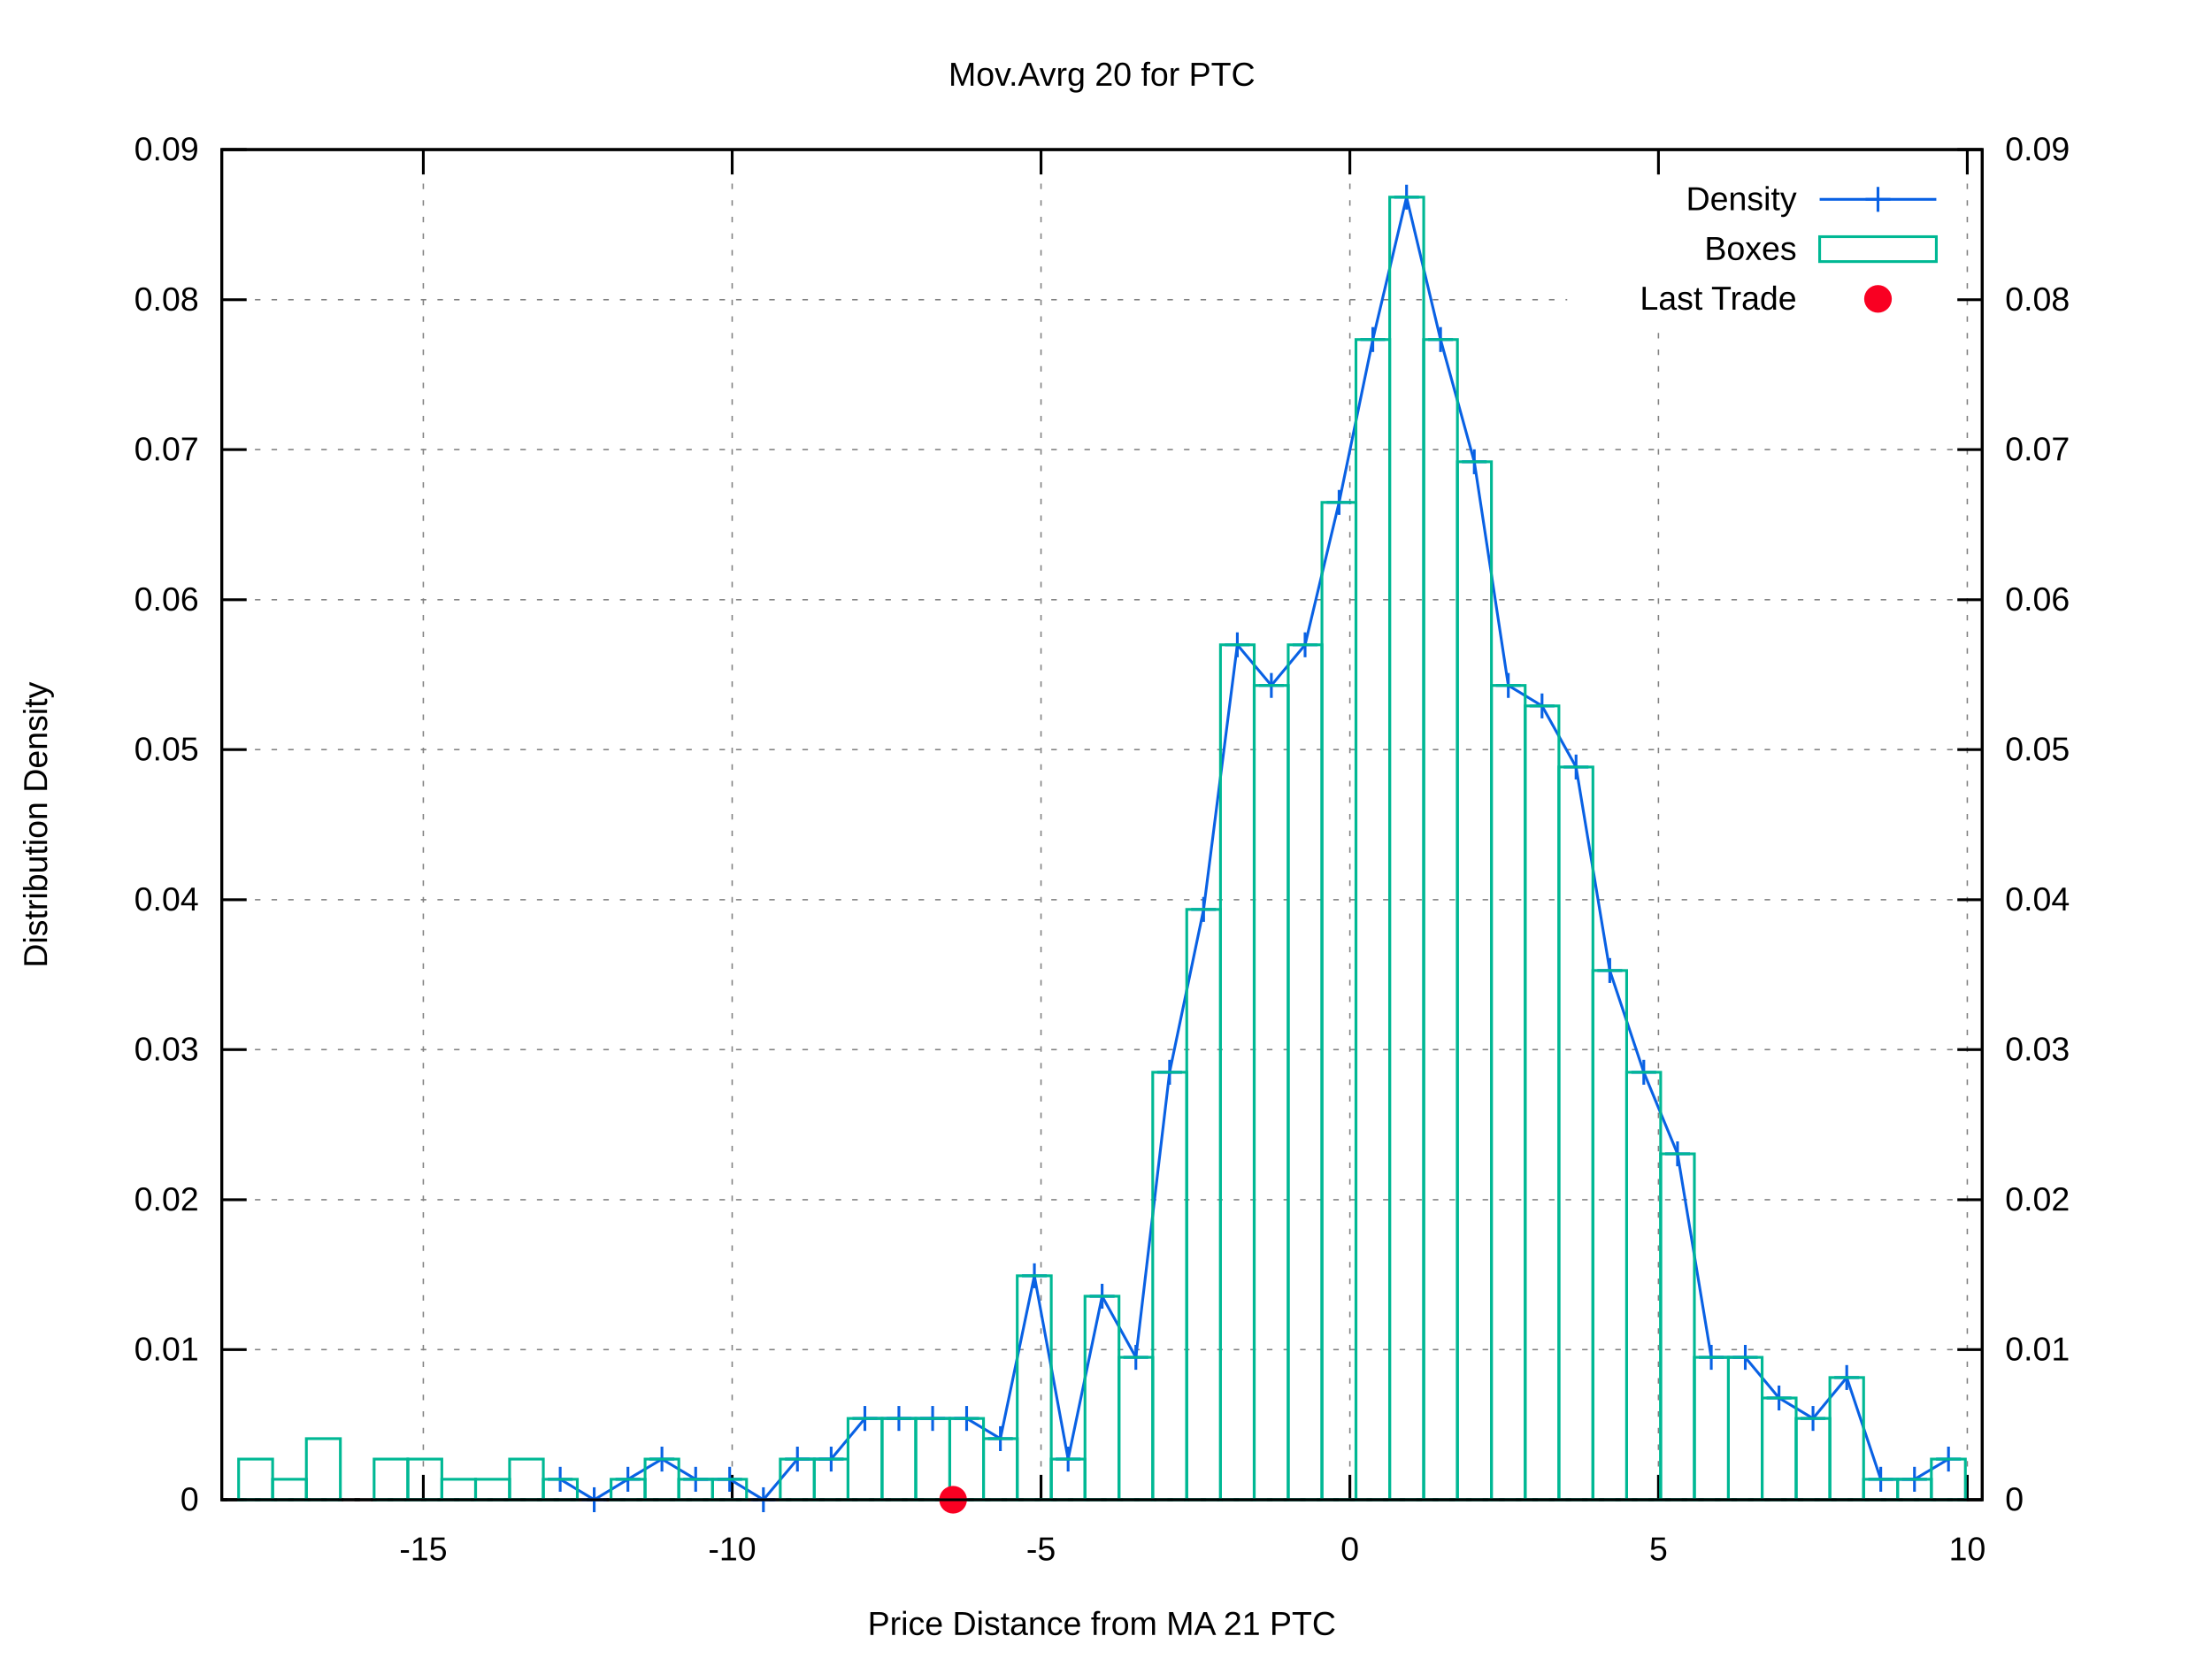
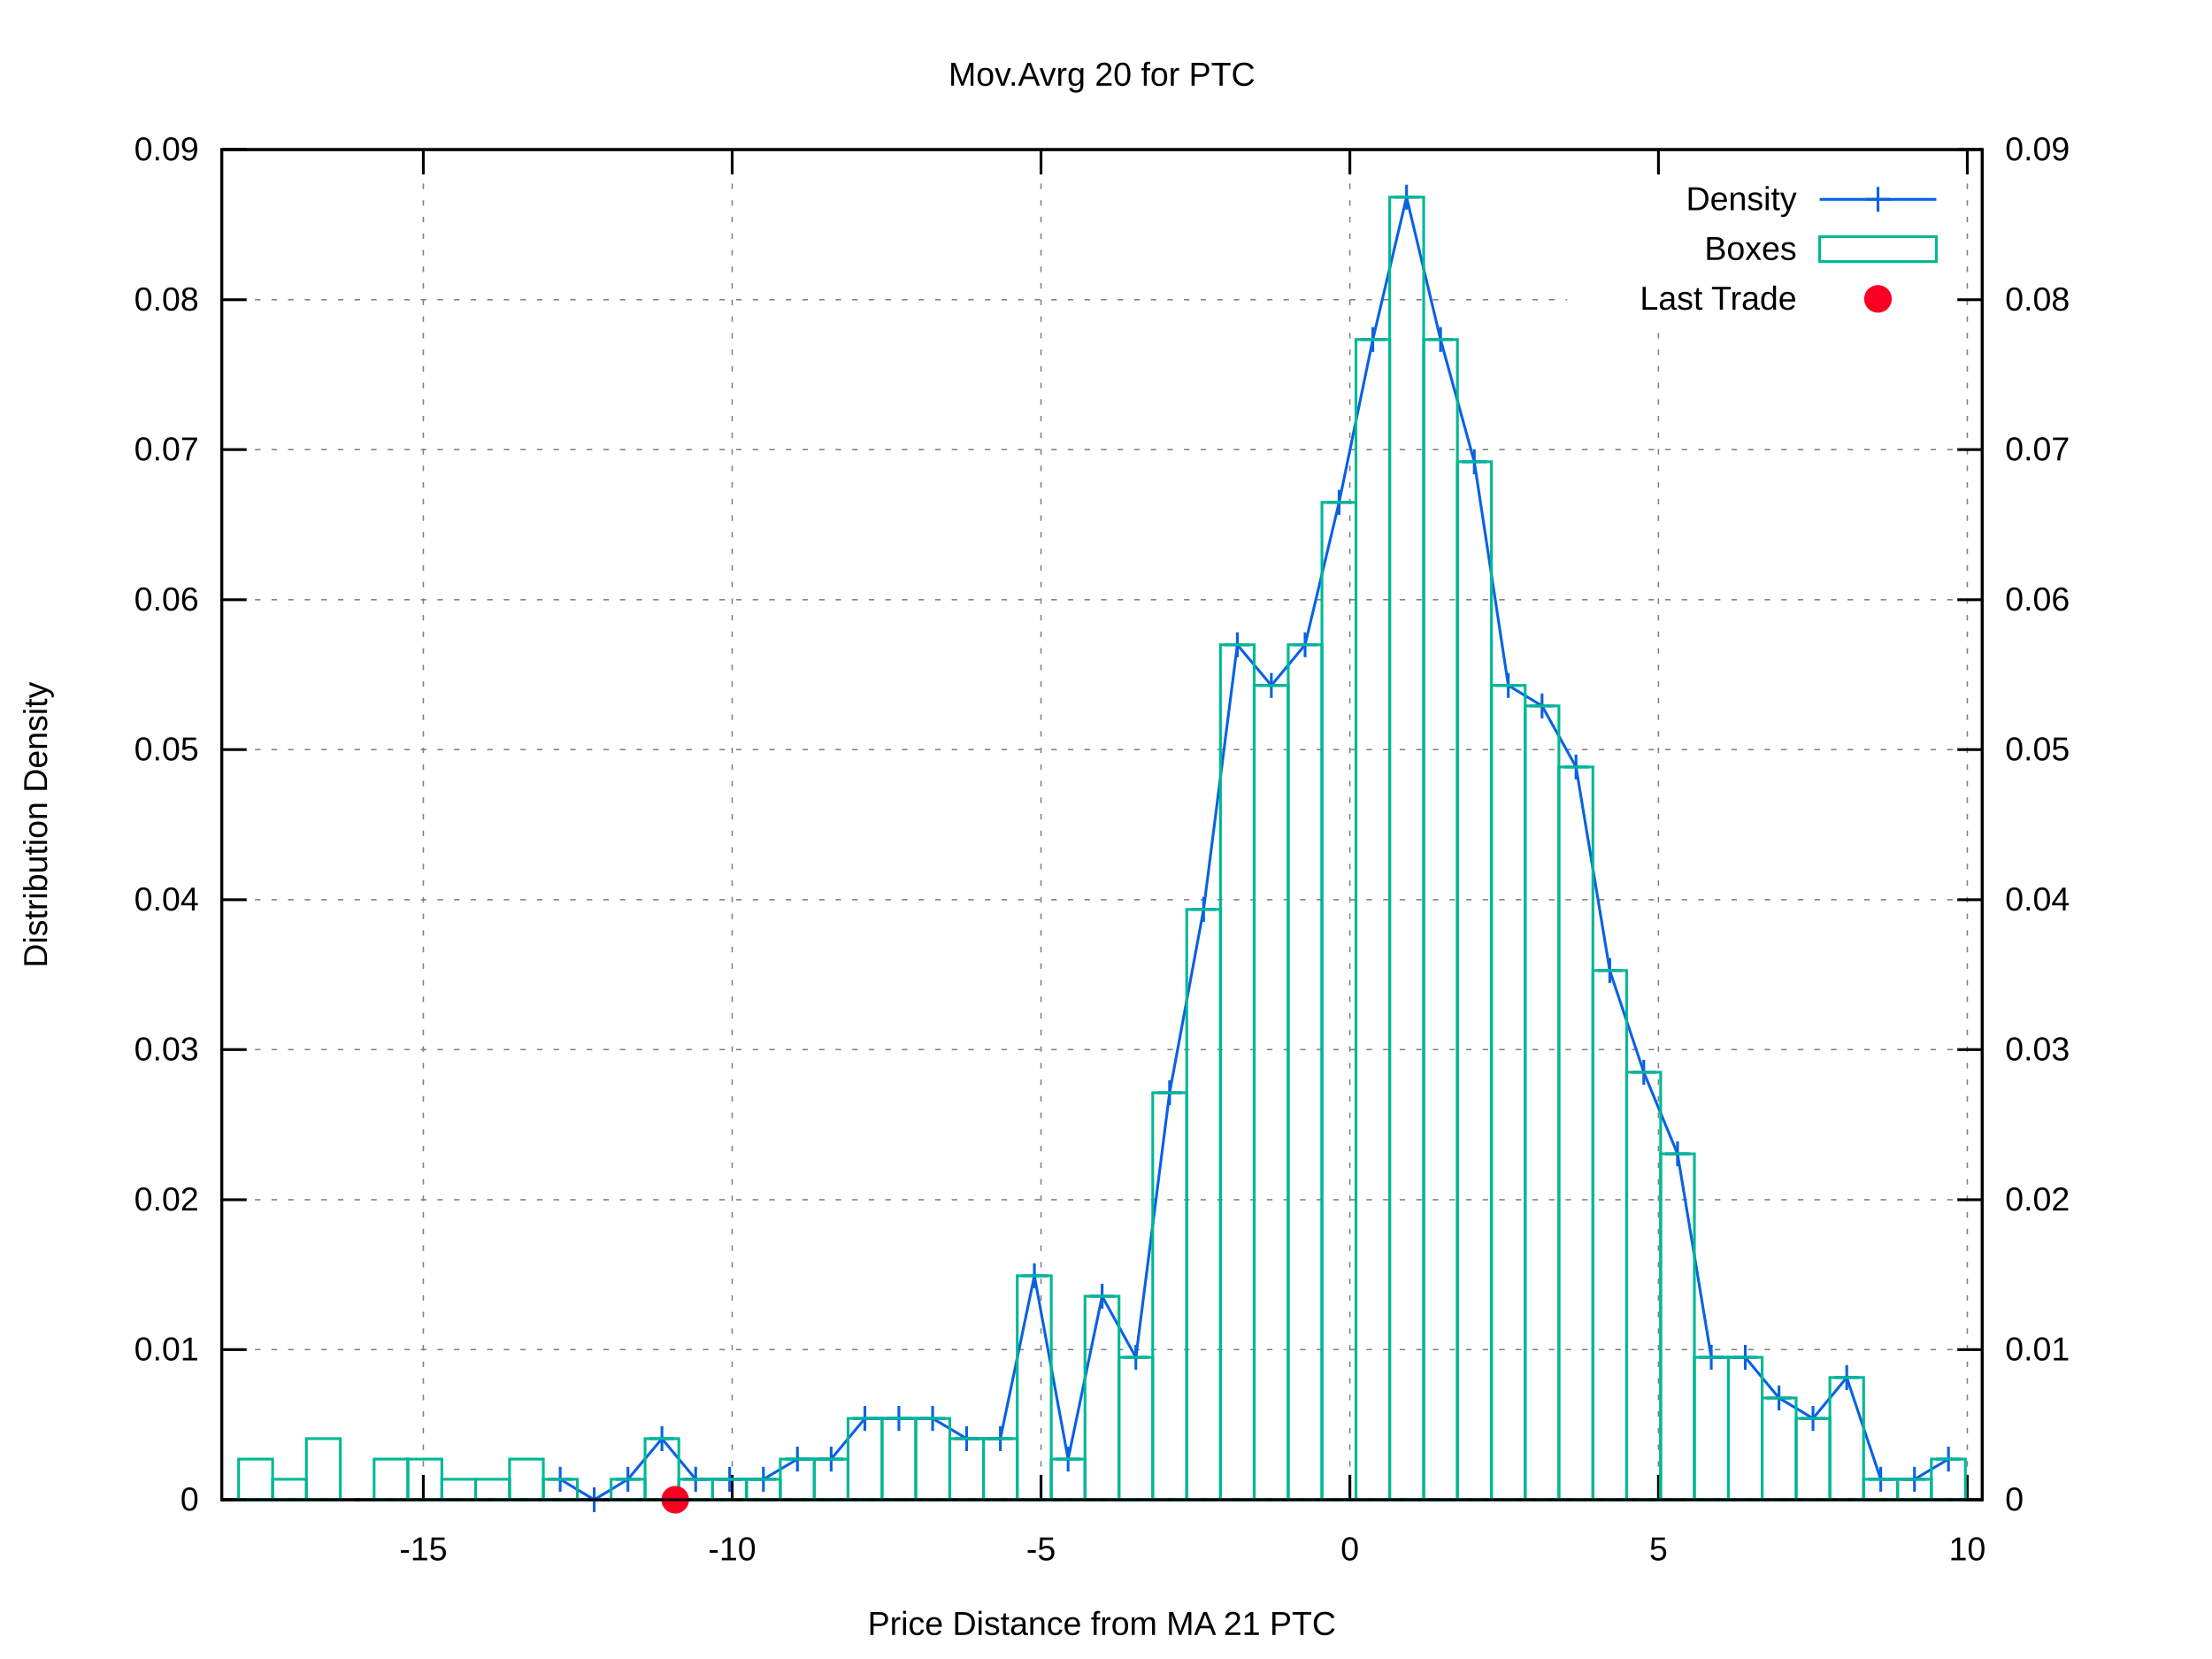
<svg xmlns="http://www.w3.org/2000/svg" xmlns:xlink="http://www.w3.org/1999/xlink" viewBox="0 0 800 600">
  <g id="gnuplot_canvas">
    <rect x="0" y="0" width="800" height="600" fill="#ffffff" />
    <defs>
      <circle id="gpDot" r="0.5" stroke-width="0.5" />
      <path id="gpPt0" stroke-width="0.222" stroke="currentColor" d="M-1,0 h2 M0,-1 v2" />
      <path id="gpPt1" stroke-width="0.222" stroke="currentColor" d="M-1,-1 L1,1 M1,-1 L-1,1" />
      <path id="gpPt2" stroke-width="0.222" stroke="currentColor" d="M-1,0 L1,0 M0,-1 L0,1 M-1,-1 L1,1 M-1,1 L1,-1" />
      <rect id="gpPt3" stroke-width="0.222" stroke="currentColor" x="-1" y="-1" width="2" height="2" />
      <rect id="gpPt4" stroke-width="0.222" stroke="currentColor" fill="currentColor" x="-1" y="-1" width="2" height="2" />
      <circle id="gpPt5" stroke-width="0.222" stroke="currentColor" cx="0" cy="0" r="1" />
      <use xlink:href="#gpPt5" id="gpPt6" fill="currentColor" stroke="none" />
      <path id="gpPt7" stroke-width="0.222" stroke="currentColor" d="M0,-1.33 L-1.33,0.67 L1.33,0.67 z" />
      <use xlink:href="#gpPt7" id="gpPt8" fill="currentColor" stroke="none" />
      <use xlink:href="#gpPt7" id="gpPt9" stroke="currentColor" transform="rotate(180)" />
      <use xlink:href="#gpPt9" id="gpPt10" fill="currentColor" stroke="none" />
      <use xlink:href="#gpPt3" id="gpPt11" stroke="currentColor" transform="rotate(45)" />
      <use xlink:href="#gpPt11" id="gpPt12" fill="currentColor" stroke="none" />
      <path id="gpPt13" stroke-width="0.222" stroke="currentColor" d="M0,1.330 L1.265,0.411 L0.782,-1.067 L-0.782,-1.076 L-1.265,0.411 z" />
      <use xlink:href="#gpPt13" id="gpPt14" fill="currentColor" stroke="none" />
      <filter id="textbox" filterUnits="objectBoundingBox" x="0" y="0" height="1" width="1">
        <feFlood flood-color="#FFFFFF" flood-opacity="1" result="bgnd" />
        <feComposite in="SourceGraphic" in2="bgnd" operator="atop" />
      </filter>
      <filter id="greybox" filterUnits="objectBoundingBox" x="0" y="0" height="1" width="1">
        <feFlood flood-color="lightgrey" flood-opacity="1" result="grey" />
        <feComposite in="SourceGraphic" in2="grey" operator="atop" />
      </filter>
    </defs>
    <g fill="none" color="#FFFFFF" stroke="black" stroke-width="1.00" stroke-linecap="butt" stroke-linejoin="miter">
</g>
    <g fill="none" color="black" stroke="currentColor" stroke-width="1.00" stroke-linecap="butt" stroke-linejoin="miter">
</g>
    <g fill="none" color="black" stroke="black" stroke-width="0.50" stroke-linecap="butt" stroke-linejoin="miter">
</g>
    <g fill="none" color="gray" stroke="currentColor" stroke-width="0.50" stroke-linecap="butt" stroke-linejoin="miter">
      <path stroke="gray" stroke-dasharray="2,4" class="gridline" d="M80.2,542.4 L716.9,542.4  " />
    </g>
    <g fill="none" color="gray" stroke="gray" stroke-width="1.00" stroke-linecap="butt" stroke-linejoin="miter">
</g>
    <g fill="none" color="black" stroke="currentColor" stroke-width="1.00" stroke-linecap="butt" stroke-linejoin="miter">
      <path stroke="black" d="M80.2,542.4 L89.2,542.4  " />
      <g transform="translate(71.9,546.3)" stroke="none" fill="black" font-family="arial" font-size="12.00" text-anchor="end">
        <text>
          <tspan font-family="arial"> 0</tspan>
        </text>
      </g>
    </g>
    <g fill="none" color="black" stroke="currentColor" stroke-width="1.00" stroke-linecap="butt" stroke-linejoin="miter">
</g>
    <g fill="none" color="black" stroke="black" stroke-width="0.50" stroke-linecap="butt" stroke-linejoin="miter">
</g>
    <g fill="none" color="gray" stroke="currentColor" stroke-width="0.50" stroke-linecap="butt" stroke-linejoin="miter">
      <path stroke="gray" stroke-dasharray="2,4" class="gridline" d="M80.2,488.1 L716.9,488.1  " />
    </g>
    <g fill="none" color="gray" stroke="gray" stroke-width="1.00" stroke-linecap="butt" stroke-linejoin="miter">
</g>
    <g fill="none" color="black" stroke="currentColor" stroke-width="1.00" stroke-linecap="butt" stroke-linejoin="miter">
      <path stroke="black" d="M80.2,488.1 L89.2,488.1  " />
      <g transform="translate(71.9,492.0)" stroke="none" fill="black" font-family="arial" font-size="12.00" text-anchor="end">
        <text>
          <tspan font-family="arial"> 0.01</tspan>
        </text>
      </g>
    </g>
    <g fill="none" color="black" stroke="currentColor" stroke-width="1.00" stroke-linecap="butt" stroke-linejoin="miter">
</g>
    <g fill="none" color="black" stroke="black" stroke-width="0.50" stroke-linecap="butt" stroke-linejoin="miter">
</g>
    <g fill="none" color="gray" stroke="currentColor" stroke-width="0.50" stroke-linecap="butt" stroke-linejoin="miter">
      <path stroke="gray" stroke-dasharray="2,4" class="gridline" d="M80.2,433.9 L716.9,433.9  " />
    </g>
    <g fill="none" color="gray" stroke="gray" stroke-width="1.00" stroke-linecap="butt" stroke-linejoin="miter">
</g>
    <g fill="none" color="black" stroke="currentColor" stroke-width="1.00" stroke-linecap="butt" stroke-linejoin="miter">
      <path stroke="black" d="M80.2,433.9 L89.2,433.9  " />
      <g transform="translate(71.9,437.8)" stroke="none" fill="black" font-family="arial" font-size="12.00" text-anchor="end">
        <text>
          <tspan font-family="arial"> 0.02</tspan>
        </text>
      </g>
    </g>
    <g fill="none" color="black" stroke="currentColor" stroke-width="1.00" stroke-linecap="butt" stroke-linejoin="miter">
</g>
    <g fill="none" color="black" stroke="black" stroke-width="0.50" stroke-linecap="butt" stroke-linejoin="miter">
</g>
    <g fill="none" color="gray" stroke="currentColor" stroke-width="0.50" stroke-linecap="butt" stroke-linejoin="miter">
      <path stroke="gray" stroke-dasharray="2,4" class="gridline" d="M80.2,379.6 L716.9,379.6  " />
    </g>
    <g fill="none" color="gray" stroke="gray" stroke-width="1.00" stroke-linecap="butt" stroke-linejoin="miter">
</g>
    <g fill="none" color="black" stroke="currentColor" stroke-width="1.00" stroke-linecap="butt" stroke-linejoin="miter">
      <path stroke="black" d="M80.2,379.6 L89.2,379.6  " />
      <g transform="translate(71.9,383.5)" stroke="none" fill="black" font-family="arial" font-size="12.00" text-anchor="end">
        <text>
          <tspan font-family="arial"> 0.03</tspan>
        </text>
      </g>
    </g>
    <g fill="none" color="black" stroke="currentColor" stroke-width="1.00" stroke-linecap="butt" stroke-linejoin="miter">
</g>
    <g fill="none" color="black" stroke="black" stroke-width="0.50" stroke-linecap="butt" stroke-linejoin="miter">
</g>
    <g fill="none" color="gray" stroke="currentColor" stroke-width="0.50" stroke-linecap="butt" stroke-linejoin="miter">
      <path stroke="gray" stroke-dasharray="2,4" class="gridline" d="M80.2,325.4 L716.9,325.4  " />
    </g>
    <g fill="none" color="gray" stroke="gray" stroke-width="1.00" stroke-linecap="butt" stroke-linejoin="miter">
</g>
    <g fill="none" color="black" stroke="currentColor" stroke-width="1.00" stroke-linecap="butt" stroke-linejoin="miter">
      <path stroke="black" d="M80.2,325.4 L89.2,325.4  " />
      <g transform="translate(71.9,329.3)" stroke="none" fill="black" font-family="arial" font-size="12.00" text-anchor="end">
        <text>
          <tspan font-family="arial"> 0.04</tspan>
        </text>
      </g>
    </g>
    <g fill="none" color="black" stroke="currentColor" stroke-width="1.00" stroke-linecap="butt" stroke-linejoin="miter">
</g>
    <g fill="none" color="black" stroke="black" stroke-width="0.50" stroke-linecap="butt" stroke-linejoin="miter">
</g>
    <g fill="none" color="gray" stroke="currentColor" stroke-width="0.50" stroke-linecap="butt" stroke-linejoin="miter">
      <path stroke="gray" stroke-dasharray="2,4" class="gridline" d="M80.2,271.1 L716.9,271.1  " />
    </g>
    <g fill="none" color="gray" stroke="gray" stroke-width="1.00" stroke-linecap="butt" stroke-linejoin="miter">
</g>
    <g fill="none" color="black" stroke="currentColor" stroke-width="1.00" stroke-linecap="butt" stroke-linejoin="miter">
      <path stroke="black" d="M80.2,271.1 L89.2,271.1  " />
      <g transform="translate(71.9,275.0)" stroke="none" fill="black" font-family="arial" font-size="12.00" text-anchor="end">
        <text>
          <tspan font-family="arial"> 0.05</tspan>
        </text>
      </g>
    </g>
    <g fill="none" color="black" stroke="currentColor" stroke-width="1.00" stroke-linecap="butt" stroke-linejoin="miter">
</g>
    <g fill="none" color="black" stroke="black" stroke-width="0.50" stroke-linecap="butt" stroke-linejoin="miter">
</g>
    <g fill="none" color="gray" stroke="currentColor" stroke-width="0.50" stroke-linecap="butt" stroke-linejoin="miter">
      <path stroke="gray" stroke-dasharray="2,4" class="gridline" d="M80.2,216.9 L716.9,216.9  " />
    </g>
    <g fill="none" color="gray" stroke="gray" stroke-width="1.00" stroke-linecap="butt" stroke-linejoin="miter">
</g>
    <g fill="none" color="black" stroke="currentColor" stroke-width="1.00" stroke-linecap="butt" stroke-linejoin="miter">
      <path stroke="black" d="M80.2,216.9 L89.2,216.9  " />
      <g transform="translate(71.9,220.8)" stroke="none" fill="black" font-family="arial" font-size="12.00" text-anchor="end">
        <text>
          <tspan font-family="arial"> 0.06</tspan>
        </text>
      </g>
    </g>
    <g fill="none" color="black" stroke="currentColor" stroke-width="1.00" stroke-linecap="butt" stroke-linejoin="miter">
</g>
    <g fill="none" color="black" stroke="black" stroke-width="0.50" stroke-linecap="butt" stroke-linejoin="miter">
</g>
    <g fill="none" color="gray" stroke="currentColor" stroke-width="0.50" stroke-linecap="butt" stroke-linejoin="miter">
      <path stroke="gray" stroke-dasharray="2,4" class="gridline" d="M80.2,162.6 L716.9,162.6  " />
    </g>
    <g fill="none" color="gray" stroke="gray" stroke-width="1.00" stroke-linecap="butt" stroke-linejoin="miter">
</g>
    <g fill="none" color="black" stroke="currentColor" stroke-width="1.00" stroke-linecap="butt" stroke-linejoin="miter">
      <path stroke="black" d="M80.2,162.6 L89.2,162.6  " />
      <g transform="translate(71.9,166.5)" stroke="none" fill="black" font-family="arial" font-size="12.00" text-anchor="end">
        <text>
          <tspan font-family="arial"> 0.07</tspan>
        </text>
      </g>
    </g>
    <g fill="none" color="black" stroke="currentColor" stroke-width="1.00" stroke-linecap="butt" stroke-linejoin="miter">
</g>
    <g fill="none" color="black" stroke="black" stroke-width="0.50" stroke-linecap="butt" stroke-linejoin="miter">
</g>
    <g fill="none" color="gray" stroke="currentColor" stroke-width="0.50" stroke-linecap="butt" stroke-linejoin="miter">
      <path stroke="gray" stroke-dasharray="2,4" class="gridline" d="M80.2,108.4 L566.8,108.4 M708.6,108.4 L716.9,108.4  " />
    </g>
    <g fill="none" color="gray" stroke="gray" stroke-width="1.00" stroke-linecap="butt" stroke-linejoin="miter">
</g>
    <g fill="none" color="black" stroke="currentColor" stroke-width="1.00" stroke-linecap="butt" stroke-linejoin="miter">
      <path stroke="black" d="M80.2,108.4 L89.2,108.4  " />
      <g transform="translate(71.9,112.3)" stroke="none" fill="black" font-family="arial" font-size="12.00" text-anchor="end">
        <text>
          <tspan font-family="arial"> 0.08</tspan>
        </text>
      </g>
    </g>
    <g fill="none" color="black" stroke="currentColor" stroke-width="1.00" stroke-linecap="butt" stroke-linejoin="miter">
</g>
    <g fill="none" color="black" stroke="black" stroke-width="0.50" stroke-linecap="butt" stroke-linejoin="miter">
</g>
    <g fill="none" color="gray" stroke="currentColor" stroke-width="0.50" stroke-linecap="butt" stroke-linejoin="miter">
      <path stroke="gray" stroke-dasharray="2,4" class="gridline" d="M80.2,54.1 L716.9,54.1  " />
    </g>
    <g fill="none" color="gray" stroke="gray" stroke-width="1.00" stroke-linecap="butt" stroke-linejoin="miter">
</g>
    <g fill="none" color="black" stroke="currentColor" stroke-width="1.00" stroke-linecap="butt" stroke-linejoin="miter">
      <path stroke="black" d="M80.2,54.1 L89.2,54.1  " />
      <g transform="translate(71.9,58.0)" stroke="none" fill="black" font-family="arial" font-size="12.00" text-anchor="end">
        <text>
          <tspan font-family="arial"> 0.09</tspan>
        </text>
      </g>
    </g>
    <g fill="none" color="black" stroke="currentColor" stroke-width="1.00" stroke-linecap="butt" stroke-linejoin="miter">
</g>
    <g fill="none" color="black" stroke="black" stroke-width="0.50" stroke-linecap="butt" stroke-linejoin="miter">
</g>
    <g fill="none" color="gray" stroke="currentColor" stroke-width="0.50" stroke-linecap="butt" stroke-linejoin="miter">
      <path stroke="gray" stroke-dasharray="2,4" class="gridline" d="M153.1,542.4 L153.1,54.1  " />
    </g>
    <g fill="none" color="gray" stroke="gray" stroke-width="1.00" stroke-linecap="butt" stroke-linejoin="miter">
</g>
    <g fill="none" color="black" stroke="currentColor" stroke-width="1.00" stroke-linecap="butt" stroke-linejoin="miter">
      <path stroke="black" d="M153.1,542.4 L153.1,533.4 M153.1,54.1 L153.1,63.1  " />
      <g transform="translate(153.1,564.3)" stroke="none" fill="black" font-family="arial" font-size="12.00" text-anchor="middle">
        <text>
          <tspan font-family="arial">-15</tspan>
        </text>
      </g>
    </g>
    <g fill="none" color="black" stroke="currentColor" stroke-width="1.00" stroke-linecap="butt" stroke-linejoin="miter">
</g>
    <g fill="none" color="black" stroke="black" stroke-width="0.50" stroke-linecap="butt" stroke-linejoin="miter">
</g>
    <g fill="none" color="gray" stroke="currentColor" stroke-width="0.50" stroke-linecap="butt" stroke-linejoin="miter">
      <path stroke="gray" stroke-dasharray="2,4" class="gridline" d="M264.8,542.4 L264.8,54.1  " />
    </g>
    <g fill="none" color="gray" stroke="gray" stroke-width="1.00" stroke-linecap="butt" stroke-linejoin="miter">
</g>
    <g fill="none" color="black" stroke="currentColor" stroke-width="1.00" stroke-linecap="butt" stroke-linejoin="miter">
      <path stroke="black" d="M264.8,542.4 L264.8,533.4 M264.8,54.1 L264.8,63.1  " />
      <g transform="translate(264.8,564.3)" stroke="none" fill="black" font-family="arial" font-size="12.00" text-anchor="middle">
        <text>
          <tspan font-family="arial">-10</tspan>
        </text>
      </g>
    </g>
    <g fill="none" color="black" stroke="currentColor" stroke-width="1.00" stroke-linecap="butt" stroke-linejoin="miter">
</g>
    <g fill="none" color="black" stroke="black" stroke-width="0.50" stroke-linecap="butt" stroke-linejoin="miter">
</g>
    <g fill="none" color="gray" stroke="currentColor" stroke-width="0.50" stroke-linecap="butt" stroke-linejoin="miter">
      <path stroke="gray" stroke-dasharray="2,4" class="gridline" d="M376.5,542.4 L376.5,54.1  " />
    </g>
    <g fill="none" color="gray" stroke="gray" stroke-width="1.00" stroke-linecap="butt" stroke-linejoin="miter">
</g>
    <g fill="none" color="black" stroke="currentColor" stroke-width="1.00" stroke-linecap="butt" stroke-linejoin="miter">
      <path stroke="black" d="M376.5,542.4 L376.5,533.4 M376.5,54.1 L376.5,63.1  " />
      <g transform="translate(376.5,564.3)" stroke="none" fill="black" font-family="arial" font-size="12.00" text-anchor="middle">
        <text>
          <tspan font-family="arial">-5</tspan>
        </text>
      </g>
    </g>
    <g fill="none" color="black" stroke="currentColor" stroke-width="1.00" stroke-linecap="butt" stroke-linejoin="miter">
</g>
    <g fill="none" color="black" stroke="black" stroke-width="0.50" stroke-linecap="butt" stroke-linejoin="miter">
</g>
    <g fill="none" color="gray" stroke="currentColor" stroke-width="0.50" stroke-linecap="butt" stroke-linejoin="miter">
      <path stroke="gray" stroke-dasharray="2,4" class="gridline" d="M488.2,542.4 L488.2,54.1  " />
    </g>
    <g fill="none" color="gray" stroke="gray" stroke-width="1.00" stroke-linecap="butt" stroke-linejoin="miter">
</g>
    <g fill="none" color="black" stroke="currentColor" stroke-width="1.00" stroke-linecap="butt" stroke-linejoin="miter">
      <path stroke="black" d="M488.2,542.4 L488.2,533.4 M488.2,54.1 L488.2,63.1  " />
      <g transform="translate(488.2,564.3)" stroke="none" fill="black" font-family="arial" font-size="12.00" text-anchor="middle">
        <text>
          <tspan font-family="arial"> 0</tspan>
        </text>
      </g>
    </g>
    <g fill="none" color="black" stroke="currentColor" stroke-width="1.00" stroke-linecap="butt" stroke-linejoin="miter">
</g>
    <g fill="none" color="black" stroke="black" stroke-width="0.50" stroke-linecap="butt" stroke-linejoin="miter">
</g>
    <g fill="none" color="gray" stroke="currentColor" stroke-width="0.50" stroke-linecap="butt" stroke-linejoin="miter">
      <path stroke="gray" stroke-dasharray="2,4" class="gridline" d="M599.8,542.4 L599.8,117.1 M599.8,63.1 L599.8,54.1  " />
    </g>
    <g fill="none" color="gray" stroke="gray" stroke-width="1.00" stroke-linecap="butt" stroke-linejoin="miter">
</g>
    <g fill="none" color="black" stroke="currentColor" stroke-width="1.00" stroke-linecap="butt" stroke-linejoin="miter">
      <path stroke="black" d="M599.8,542.4 L599.8,533.4 M599.8,54.1 L599.8,63.1  " />
      <g transform="translate(599.8,564.3)" stroke="none" fill="black" font-family="arial" font-size="12.00" text-anchor="middle">
        <text>
          <tspan font-family="arial"> 5</tspan>
        </text>
      </g>
    </g>
    <g fill="none" color="black" stroke="currentColor" stroke-width="1.00" stroke-linecap="butt" stroke-linejoin="miter">
</g>
    <g fill="none" color="black" stroke="black" stroke-width="0.50" stroke-linecap="butt" stroke-linejoin="miter">
</g>
    <g fill="none" color="gray" stroke="currentColor" stroke-width="0.50" stroke-linecap="butt" stroke-linejoin="miter">
      <path stroke="gray" stroke-dasharray="2,4" class="gridline" d="M711.5,542.4 L711.5,54.1  " />
    </g>
    <g fill="none" color="gray" stroke="gray" stroke-width="1.00" stroke-linecap="butt" stroke-linejoin="miter">
</g>
    <g fill="none" color="black" stroke="currentColor" stroke-width="1.00" stroke-linecap="butt" stroke-linejoin="miter">
      <path stroke="black" d="M711.5,542.4 L711.5,533.4 M711.5,54.1 L711.5,63.1  " />
      <g transform="translate(711.5,564.3)" stroke="none" fill="black" font-family="arial" font-size="12.00" text-anchor="middle">
        <text>
          <tspan font-family="arial"> 10</tspan>
        </text>
      </g>
    </g>
    <g fill="none" color="black" stroke="currentColor" stroke-width="1.00" stroke-linecap="butt" stroke-linejoin="miter">
      <path stroke="black" d="M716.9,542.4 L707.9,542.4  " />
      <g transform="translate(725.2,546.3)" stroke="none" fill="black" font-family="arial" font-size="12.00" text-anchor="start">
        <text>
          <tspan font-family="arial"> 0</tspan>
        </text>
      </g>
    </g>
    <g fill="none" color="black" stroke="currentColor" stroke-width="1.00" stroke-linecap="butt" stroke-linejoin="miter">
      <path stroke="black" d="M716.9,488.1 L707.9,488.1  " />
      <g transform="translate(725.2,492.0)" stroke="none" fill="black" font-family="arial" font-size="12.00" text-anchor="start">
        <text>
          <tspan font-family="arial"> 0.01</tspan>
        </text>
      </g>
    </g>
    <g fill="none" color="black" stroke="currentColor" stroke-width="1.00" stroke-linecap="butt" stroke-linejoin="miter">
      <path stroke="black" d="M716.9,433.9 L707.9,433.9  " />
      <g transform="translate(725.2,437.8)" stroke="none" fill="black" font-family="arial" font-size="12.00" text-anchor="start">
        <text>
          <tspan font-family="arial"> 0.02</tspan>
        </text>
      </g>
    </g>
    <g fill="none" color="black" stroke="currentColor" stroke-width="1.00" stroke-linecap="butt" stroke-linejoin="miter">
      <path stroke="black" d="M716.9,379.6 L707.9,379.6  " />
      <g transform="translate(725.2,383.5)" stroke="none" fill="black" font-family="arial" font-size="12.00" text-anchor="start">
        <text>
          <tspan font-family="arial"> 0.03</tspan>
        </text>
      </g>
    </g>
    <g fill="none" color="black" stroke="currentColor" stroke-width="1.00" stroke-linecap="butt" stroke-linejoin="miter">
      <path stroke="black" d="M716.9,325.4 L707.9,325.4  " />
      <g transform="translate(725.2,329.3)" stroke="none" fill="black" font-family="arial" font-size="12.00" text-anchor="start">
        <text>
          <tspan font-family="arial"> 0.04</tspan>
        </text>
      </g>
    </g>
    <g fill="none" color="black" stroke="currentColor" stroke-width="1.00" stroke-linecap="butt" stroke-linejoin="miter">
      <path stroke="black" d="M716.9,271.1 L707.9,271.1  " />
      <g transform="translate(725.2,275.0)" stroke="none" fill="black" font-family="arial" font-size="12.00" text-anchor="start">
        <text>
          <tspan font-family="arial"> 0.05</tspan>
        </text>
      </g>
    </g>
    <g fill="none" color="black" stroke="currentColor" stroke-width="1.00" stroke-linecap="butt" stroke-linejoin="miter">
      <path stroke="black" d="M716.9,216.9 L707.9,216.9  " />
      <g transform="translate(725.2,220.8)" stroke="none" fill="black" font-family="arial" font-size="12.00" text-anchor="start">
        <text>
          <tspan font-family="arial"> 0.06</tspan>
        </text>
      </g>
    </g>
    <g fill="none" color="black" stroke="currentColor" stroke-width="1.00" stroke-linecap="butt" stroke-linejoin="miter">
      <path stroke="black" d="M716.9,162.6 L707.9,162.6  " />
      <g transform="translate(725.2,166.5)" stroke="none" fill="black" font-family="arial" font-size="12.00" text-anchor="start">
        <text>
          <tspan font-family="arial"> 0.07</tspan>
        </text>
      </g>
    </g>
    <g fill="none" color="black" stroke="currentColor" stroke-width="1.00" stroke-linecap="butt" stroke-linejoin="miter">
      <path stroke="black" d="M716.9,108.4 L707.9,108.4  " />
      <g transform="translate(725.2,112.3)" stroke="none" fill="black" font-family="arial" font-size="12.00" text-anchor="start">
        <text>
          <tspan font-family="arial"> 0.08</tspan>
        </text>
      </g>
    </g>
    <g fill="none" color="black" stroke="currentColor" stroke-width="1.00" stroke-linecap="butt" stroke-linejoin="miter">
      <path stroke="black" d="M716.9,54.1 L707.9,54.1  " />
      <g transform="translate(725.2,58.0)" stroke="none" fill="black" font-family="arial" font-size="12.00" text-anchor="start">
        <text>
          <tspan font-family="arial"> 0.09</tspan>
        </text>
      </g>
    </g>
    <g fill="none" color="black" stroke="currentColor" stroke-width="1.00" stroke-linecap="butt" stroke-linejoin="miter">
</g>
    <g fill="none" color="gray" stroke="currentColor" stroke-width="1.00" stroke-linecap="butt" stroke-linejoin="miter">
      <path stroke="black" stroke-dasharray="2,4" d="M80.2,542.4 L716.9,542.4  " />
    </g>
    <g fill="none" color="black" stroke="currentColor" stroke-width="1.00" stroke-linecap="butt" stroke-linejoin="miter">
      <path stroke="black" d="M80.2,54.1 L80.2,542.4 L716.9,542.4 L716.9,54.1 L80.2,54.1 Z  " />
    </g>
    <g fill="none" color="black" stroke="currentColor" stroke-width="1.00" stroke-linecap="butt" stroke-linejoin="miter">
      <g transform="translate(17.0,298.3) rotate(270)" stroke="none" fill="black" font-family="arial" font-size="12.00" text-anchor="middle">
        <text>
          <tspan font-family="arial">Distribution Density</tspan>
        </text>
      </g>
    </g>
    <g fill="none" color="black" stroke="currentColor" stroke-width="1.00" stroke-linecap="butt" stroke-linejoin="miter">
      <g transform="translate(398.5,591.3)" stroke="none" fill="black" font-family="arial" font-size="12.00" text-anchor="middle">
        <text>
          <tspan font-family="arial">Price Distance from MA 21 PTC</tspan>
        </text>
      </g>
    </g>
    <g fill="none" color="black" stroke="currentColor" stroke-width="1.00" stroke-linecap="butt" stroke-linejoin="miter">
      <g transform="translate(398.5,31.0)" stroke="none" fill="black" font-family="arial" font-size="12.00" text-anchor="middle">
        <text>
          <tspan font-family="arial">Mov.Avrg 20 for PTC </tspan>
        </text>
      </g>
    </g>
    <g id="gnuplot_plot_1">
      <g fill="none" color="black" stroke="currentColor" stroke-width="1.00" stroke-linecap="butt" stroke-linejoin="miter">
        <g transform="translate(649.8,76.0)" stroke="none" fill="black" font-family="arial" font-size="12.00" text-anchor="end">
          <text>
            <tspan font-family="arial">Density</tspan>
          </text>
        </g>
      </g>
      <g fill="none" color="black" stroke="currentColor" stroke-width="1.00" stroke-linecap="butt" stroke-linejoin="miter">
-         <path stroke="rgb(  9,  97, 228)" d="M658.1,72.1 L700.3,72.1 M202.6,535.0 L214.9,542.4 L227.1,535.0 L239.4,527.7 L251.6,535.0 L263.9,535.0   L276.1,542.4 L288.4,527.7 L300.6,527.7 L312.8,513.0 L325.1,513.0 L337.3,513.0 L349.6,513.0 L361.8,520.3   L374.1,461.4 L386.3,527.7 L398.6,468.8 L410.8,490.9 L423.0,387.8 L435.3,328.9 L447.5,233.2 L459.8,247.9   L472.0,233.2 L484.3,181.7 L496.5,122.8 L508.7,71.3 L521.0,122.8 L533.2,167.0 L545.5,247.9 L557.7,255.3   L570.0,277.4 L582.2,351.0 L594.5,387.8 L606.7,417.3 L618.9,490.9 L631.2,490.9 L643.4,505.6 L655.7,513.0   L667.9,498.2 L680.2,535.0 L692.4,535.0 L704.7,527.7  " />
+         <path stroke="rgb(  9,  97, 228)" d="M658.1,72.1 L700.3,72.1 M202.6,535.0 L214.9,542.4 L227.1,535.0 L239.4,520.3 L251.6,535.0 L263.9,535.0   L276.1,535.0 L288.4,527.7 L300.6,527.7 L312.8,513.0 L325.1,513.0 L337.3,513.0 L349.6,520.3 L361.8,520.3   L374.1,461.4 L386.3,527.7 L398.6,468.8 L410.8,490.9 L423.0,395.2 L435.3,328.9 L447.5,233.2 L459.8,247.9   L472.0,233.2 L484.3,181.7 L496.5,122.8 L508.7,71.3 L521.0,122.8 L533.2,167.0 L545.5,247.9 L557.7,255.3   L570.0,277.4 L582.2,351.0 L594.5,387.8 L606.7,417.3 L618.9,490.9 L631.2,490.9 L643.4,505.6 L655.7,513.0   L667.9,498.2 L680.2,535.0 L692.4,535.0 L704.7,527.7  " />
        <use xlink:href="#gpPt0" transform="translate(202.6,535.0) scale(4.50)" color="rgb(  9,  97, 228)" />
        <use xlink:href="#gpPt0" transform="translate(214.9,542.4) scale(4.50)" color="rgb(  9,  97, 228)" />
        <use xlink:href="#gpPt0" transform="translate(227.1,535.0) scale(4.50)" color="rgb(  9,  97, 228)" />
-         <use xlink:href="#gpPt0" transform="translate(239.4,527.7) scale(4.50)" color="rgb(  9,  97, 228)" />
+         <use xlink:href="#gpPt0" transform="translate(239.4,520.3) scale(4.50)" color="rgb(  9,  97, 228)" />
        <use xlink:href="#gpPt0" transform="translate(251.6,535.0) scale(4.50)" color="rgb(  9,  97, 228)" />
        <use xlink:href="#gpPt0" transform="translate(263.9,535.0) scale(4.50)" color="rgb(  9,  97, 228)" />
-         <use xlink:href="#gpPt0" transform="translate(276.1,542.4) scale(4.50)" color="rgb(  9,  97, 228)" />
+         <use xlink:href="#gpPt0" transform="translate(276.1,535.0) scale(4.50)" color="rgb(  9,  97, 228)" />
        <use xlink:href="#gpPt0" transform="translate(288.4,527.7) scale(4.50)" color="rgb(  9,  97, 228)" />
        <use xlink:href="#gpPt0" transform="translate(300.6,527.7) scale(4.50)" color="rgb(  9,  97, 228)" />
        <use xlink:href="#gpPt0" transform="translate(312.8,513.0) scale(4.50)" color="rgb(  9,  97, 228)" />
        <use xlink:href="#gpPt0" transform="translate(325.1,513.0) scale(4.50)" color="rgb(  9,  97, 228)" />
        <use xlink:href="#gpPt0" transform="translate(337.3,513.0) scale(4.50)" color="rgb(  9,  97, 228)" />
-         <use xlink:href="#gpPt0" transform="translate(349.6,513.0) scale(4.50)" color="rgb(  9,  97, 228)" />
+         <use xlink:href="#gpPt0" transform="translate(349.6,520.3) scale(4.50)" color="rgb(  9,  97, 228)" />
        <use xlink:href="#gpPt0" transform="translate(361.8,520.3) scale(4.50)" color="rgb(  9,  97, 228)" />
        <use xlink:href="#gpPt0" transform="translate(374.1,461.4) scale(4.50)" color="rgb(  9,  97, 228)" />
        <use xlink:href="#gpPt0" transform="translate(386.3,527.7) scale(4.50)" color="rgb(  9,  97, 228)" />
        <use xlink:href="#gpPt0" transform="translate(398.6,468.8) scale(4.50)" color="rgb(  9,  97, 228)" />
        <use xlink:href="#gpPt0" transform="translate(410.8,490.9) scale(4.50)" color="rgb(  9,  97, 228)" />
-         <use xlink:href="#gpPt0" transform="translate(423.0,387.8) scale(4.50)" color="rgb(  9,  97, 228)" />
+         <use xlink:href="#gpPt0" transform="translate(423.0,395.2) scale(4.50)" color="rgb(  9,  97, 228)" />
        <use xlink:href="#gpPt0" transform="translate(435.3,328.9) scale(4.50)" color="rgb(  9,  97, 228)" />
        <use xlink:href="#gpPt0" transform="translate(447.5,233.2) scale(4.50)" color="rgb(  9,  97, 228)" />
        <use xlink:href="#gpPt0" transform="translate(459.8,247.9) scale(4.50)" color="rgb(  9,  97, 228)" />
        <use xlink:href="#gpPt0" transform="translate(472.0,233.2) scale(4.50)" color="rgb(  9,  97, 228)" />
        <use xlink:href="#gpPt0" transform="translate(484.3,181.7) scale(4.50)" color="rgb(  9,  97, 228)" />
        <use xlink:href="#gpPt0" transform="translate(496.5,122.8) scale(4.50)" color="rgb(  9,  97, 228)" />
        <use xlink:href="#gpPt0" transform="translate(508.7,71.3) scale(4.50)" color="rgb(  9,  97, 228)" />
        <use xlink:href="#gpPt0" transform="translate(521.0,122.8) scale(4.50)" color="rgb(  9,  97, 228)" />
        <use xlink:href="#gpPt0" transform="translate(533.2,167.0) scale(4.50)" color="rgb(  9,  97, 228)" />
        <use xlink:href="#gpPt0" transform="translate(545.5,247.9) scale(4.50)" color="rgb(  9,  97, 228)" />
        <use xlink:href="#gpPt0" transform="translate(557.7,255.3) scale(4.50)" color="rgb(  9,  97, 228)" />
        <use xlink:href="#gpPt0" transform="translate(570.0,277.4) scale(4.50)" color="rgb(  9,  97, 228)" />
        <use xlink:href="#gpPt0" transform="translate(582.2,351.0) scale(4.50)" color="rgb(  9,  97, 228)" />
        <use xlink:href="#gpPt0" transform="translate(594.5,387.8) scale(4.50)" color="rgb(  9,  97, 228)" />
        <use xlink:href="#gpPt0" transform="translate(606.7,417.3) scale(4.50)" color="rgb(  9,  97, 228)" />
        <use xlink:href="#gpPt0" transform="translate(618.9,490.9) scale(4.50)" color="rgb(  9,  97, 228)" />
        <use xlink:href="#gpPt0" transform="translate(631.2,490.9) scale(4.50)" color="rgb(  9,  97, 228)" />
        <use xlink:href="#gpPt0" transform="translate(643.4,505.6) scale(4.50)" color="rgb(  9,  97, 228)" />
        <use xlink:href="#gpPt0" transform="translate(655.7,513.0) scale(4.50)" color="rgb(  9,  97, 228)" />
        <use xlink:href="#gpPt0" transform="translate(667.9,498.2) scale(4.50)" color="rgb(  9,  97, 228)" />
        <use xlink:href="#gpPt0" transform="translate(680.2,535.0) scale(4.50)" color="rgb(  9,  97, 228)" />
        <use xlink:href="#gpPt0" transform="translate(692.4,535.0) scale(4.50)" color="rgb(  9,  97, 228)" />
        <use xlink:href="#gpPt0" transform="translate(704.7,527.7) scale(4.50)" color="rgb(  9,  97, 228)" />
        <use xlink:href="#gpPt0" transform="translate(679.2,72.1) scale(4.50)" color="rgb(  9,  97, 228)" />
      </g>
    </g>
    <g id="gnuplot_plot_2">
      <g fill="none" color="black" stroke="currentColor" stroke-width="1.00" stroke-linecap="butt" stroke-linejoin="miter">
        <g transform="translate(649.8,94.0)" stroke="none" fill="black" font-family="arial" font-size="12.00" text-anchor="end">
          <text>
            <tspan font-family="arial">Boxes</tspan>
          </text>
        </g>
      </g>
      <g fill="none" color="black" stroke="currentColor" stroke-width="1.00" stroke-linecap="butt" stroke-linejoin="miter">
        <path stroke="rgb(  0, 184, 148)" d="M658.1,94.6 L700.3,94.6 L700.3,85.6 L658.1,85.6 L658.1,94.6 Z  " />
        <path stroke="rgb(  0, 184, 148)" d="M86.3,542.4 L86.3,527.7 L98.6,527.7 L98.6,542.4 L86.3,542.4 Z  " />
        <path stroke="rgb(  0, 184, 148)" d="M98.6,542.4 L98.6,535.0 L110.8,535.0 L110.8,542.4 L98.6,542.4 Z  " />
        <path stroke="rgb(  0, 184, 148)" d="M110.8,542.4 L110.8,520.3 L123.1,520.3 L123.1,542.4 L110.8,542.4 Z  " />
        <path stroke="rgb(  0, 184, 148)" d="M135.3,542.4 L135.3,527.7 L147.5,527.7 L147.5,542.4 L135.3,542.4 Z  " />
        <path stroke="rgb(  0, 184, 148)" d="M147.5,542.4 L147.5,527.7 L159.8,527.7 L159.8,542.4 L147.5,542.4 Z  " />
        <path stroke="rgb(  0, 184, 148)" d="M159.8,542.4 L159.8,535.0 L172.0,535.0 L172.0,542.4 L159.8,542.4 Z  " />
        <path stroke="rgb(  0, 184, 148)" d="M172.0,542.4 L172.0,535.0 L184.3,535.0 L184.3,542.4 L172.0,542.4 Z  " />
        <path stroke="rgb(  0, 184, 148)" d="M184.3,542.4 L184.3,527.7 L196.5,527.7 L196.5,542.4 L184.3,542.4 Z  " />
        <path stroke="rgb(  0, 184, 148)" d="M196.5,542.4 L196.5,535.0 L208.8,535.0 L208.8,542.4 L196.5,542.4 Z  " />
        <path stroke="rgb(  0, 184, 148)" d="M221.0,542.4 L221.0,535.0 L233.3,535.0 L233.3,542.4 L221.0,542.4 Z  " />
-         <path stroke="rgb(  0, 184, 148)" d="M233.3,542.4 L233.3,527.7 L245.5,527.7 L245.5,542.4 L233.3,542.4 Z  " />
+         <path stroke="rgb(  0, 184, 148)" d="M233.3,542.4 L233.3,520.3 L245.5,520.3 L245.5,542.4 L233.3,542.4 Z  " />
        <path stroke="rgb(  0, 184, 148)" d="M245.5,542.4 L245.5,535.0 L257.7,535.0 L257.7,542.4 L245.5,542.4 Z  " />
        <path stroke="rgb(  0, 184, 148)" d="M257.7,542.4 L257.7,535.0 L270.0,535.0 L270.0,542.4 L257.7,542.4 Z  " />
+         <path stroke="rgb(  0, 184, 148)" d="M270.0,542.4 L270.0,535.0 L282.2,535.0 L282.2,542.4 L270.0,542.4 Z  " />
        <path stroke="rgb(  0, 184, 148)" d="M282.2,542.4 L282.2,527.7 L294.5,527.7 L294.5,542.4 L282.2,542.4 Z  " />
        <path stroke="rgb(  0, 184, 148)" d="M294.5,542.4 L294.5,527.7 L306.7,527.7 L306.7,542.4 L294.5,542.4 Z  " />
        <path stroke="rgb(  0, 184, 148)" d="M306.7,542.4 L306.7,513.0 L319.0,513.0 L319.0,542.4 L306.7,542.4 Z  " />
        <path stroke="rgb(  0, 184, 148)" d="M319.0,542.4 L319.0,513.0 L331.2,513.0 L331.2,542.4 L319.0,542.4 Z  " />
        <path stroke="rgb(  0, 184, 148)" d="M331.2,542.4 L331.2,513.0 L343.5,513.0 L343.5,542.4 L331.2,542.4 Z  " />
-         <path stroke="rgb(  0, 184, 148)" d="M343.5,542.4 L343.5,513.0 L355.7,513.0 L355.7,542.4 L343.5,542.4 Z  " />
+         <path stroke="rgb(  0, 184, 148)" d="M343.5,542.4 L343.5,520.3 L355.7,520.3 L355.7,542.4 L343.5,542.4 Z  " />
        <path stroke="rgb(  0, 184, 148)" d="M355.7,542.4 L355.7,520.3 L367.9,520.3 L367.9,542.4 L355.7,542.4 Z  " />
        <path stroke="rgb(  0, 184, 148)" d="M367.9,542.4 L367.9,461.4 L380.2,461.4 L380.2,542.4 L367.9,542.4 Z  " />
        <path stroke="rgb(  0, 184, 148)" d="M380.2,542.4 L380.2,527.7 L392.4,527.7 L392.4,542.4 L380.2,542.4 Z  " />
        <path stroke="rgb(  0, 184, 148)" d="M392.4,542.4 L392.4,468.8 L404.7,468.8 L404.7,542.4 L392.4,542.4 Z  " />
        <path stroke="rgb(  0, 184, 148)" d="M404.7,542.4 L404.7,490.9 L416.9,490.9 L416.9,542.4 L404.7,542.4 Z  " />
-         <path stroke="rgb(  0, 184, 148)" d="M416.9,542.4 L416.9,387.8 L429.2,387.8 L429.2,542.4 L416.9,542.4 Z  " />
+         <path stroke="rgb(  0, 184, 148)" d="M416.9,542.4 L416.9,395.2 L429.2,395.2 L429.2,542.4 L416.9,542.4 Z  " />
        <path stroke="rgb(  0, 184, 148)" d="M429.2,542.4 L429.2,328.9 L441.4,328.9 L441.4,542.4 L429.2,542.4 Z  " />
        <path stroke="rgb(  0, 184, 148)" d="M441.4,542.4 L441.4,233.2 L453.6,233.2 L453.6,542.4 L441.4,542.4 Z  " />
        <path stroke="rgb(  0, 184, 148)" d="M453.6,542.4 L453.6,247.9 L465.9,247.9 L465.9,542.4 L453.6,542.4 Z  " />
        <path stroke="rgb(  0, 184, 148)" d="M465.9,542.4 L465.9,233.2 L478.1,233.2 L478.1,542.4 L465.9,542.4 Z  " />
        <path stroke="rgb(  0, 184, 148)" d="M478.1,542.4 L478.1,181.7 L490.4,181.7 L490.4,542.4 L478.1,542.4 Z  " />
        <path stroke="rgb(  0, 184, 148)" d="M490.4,542.4 L490.4,122.8 L502.6,122.8 L502.6,542.4 L490.4,542.4 Z  " />
        <path stroke="rgb(  0, 184, 148)" d="M502.6,542.4 L502.6,71.3 L514.9,71.3 L514.9,542.4 L502.6,542.4 Z  " />
        <path stroke="rgb(  0, 184, 148)" d="M514.9,542.4 L514.9,122.8 L527.1,122.8 L527.1,542.4 L514.9,542.4 Z  " />
        <path stroke="rgb(  0, 184, 148)" d="M527.1,542.4 L527.1,167.0 L539.4,167.0 L539.4,542.4 L527.1,542.4 Z  " />
        <path stroke="rgb(  0, 184, 148)" d="M539.4,542.4 L539.4,247.9 L551.6,247.9 L551.6,542.4 L539.4,542.4 Z  " />
        <path stroke="rgb(  0, 184, 148)" d="M551.6,542.4 L551.6,255.3 L563.8,255.3 L563.8,542.4 L551.6,542.4 Z  " />
        <path stroke="rgb(  0, 184, 148)" d="M563.8,542.4 L563.8,277.4 L576.1,277.4 L576.1,542.4 L563.8,542.4 Z  " />
        <path stroke="rgb(  0, 184, 148)" d="M576.1,542.4 L576.1,351.0 L588.3,351.0 L588.3,542.4 L576.1,542.4 Z  " />
        <path stroke="rgb(  0, 184, 148)" d="M588.3,542.4 L588.3,387.8 L600.6,387.8 L600.6,542.4 L588.3,542.4 Z  " />
        <path stroke="rgb(  0, 184, 148)" d="M600.6,542.4 L600.6,417.3 L612.8,417.3 L612.8,542.4 L600.6,542.4 Z  " />
        <path stroke="rgb(  0, 184, 148)" d="M612.8,542.4 L612.8,490.9 L625.1,490.9 L625.1,542.4 L612.8,542.4 Z  " />
        <path stroke="rgb(  0, 184, 148)" d="M625.1,542.4 L625.1,490.9 L637.3,490.9 L637.3,542.4 L625.1,542.4 Z  " />
        <path stroke="rgb(  0, 184, 148)" d="M637.3,542.4 L637.3,505.6 L649.6,505.6 L649.6,542.4 L637.3,542.4 Z  " />
        <path stroke="rgb(  0, 184, 148)" d="M649.6,542.4 L649.6,513.0 L661.8,513.0 L661.8,542.4 L649.6,542.4 Z  " />
        <path stroke="rgb(  0, 184, 148)" d="M661.8,542.4 L661.8,498.2 L674.0,498.2 L674.0,542.4 L661.8,542.4 Z  " />
        <path stroke="rgb(  0, 184, 148)" d="M674.0,542.4 L674.0,535.0 L686.3,535.0 L686.3,542.4 L674.0,542.4 Z  " />
        <path stroke="rgb(  0, 184, 148)" d="M686.3,542.4 L686.3,535.0 L698.5,535.0 L698.5,542.4 L686.3,542.4 Z  " />
        <path stroke="rgb(  0, 184, 148)" d="M698.5,542.4 L698.5,527.7 L710.8,527.7 L710.8,542.4 L698.5,542.4 Z  " />
      </g>
    </g>
    <g id="gnuplot_plot_3">
      <g fill="none" color="black" stroke="currentColor" stroke-width="1.00" stroke-linecap="butt" stroke-linejoin="miter">
        <g transform="translate(649.8,112.0)" stroke="none" fill="black" font-family="arial" font-size="12.00" text-anchor="end">
          <text>
            <tspan font-family="arial">Last Trade</tspan>
          </text>
        </g>
      </g>
      <g fill="none" color="black" stroke="currentColor" stroke-width="1.00" stroke-linecap="butt" stroke-linejoin="miter">
-         <use xlink:href="#gpPt6" transform="translate(344.7,542.4) scale(4.50)" color="rgb(249,   0,  34)" />
+         <use xlink:href="#gpPt6" transform="translate(244.2,542.4) scale(4.50)" color="rgb(249,   0,  34)" />
        <use xlink:href="#gpPt6" transform="translate(679.2,108.1) scale(4.50)" color="rgb(249,   0,  34)" />
      </g>
    </g>
    <g fill="none" color="#FFFFFF" stroke="rgb(249,   0,  34)" stroke-width="2.00" stroke-linecap="butt" stroke-linejoin="miter">
</g>
    <g fill="none" color="black" stroke="currentColor" stroke-width="2.00" stroke-linecap="butt" stroke-linejoin="miter">
</g>
    <g fill="none" color="black" stroke="black" stroke-width="1.00" stroke-linecap="butt" stroke-linejoin="miter">
</g>
    <g fill="none" color="black" stroke="currentColor" stroke-width="1.00" stroke-linecap="butt" stroke-linejoin="miter">
      <path stroke="black" d="M80.2,54.1 L80.2,542.4 L716.9,542.4 L716.9,54.1 L80.2,54.1 Z  " />
    </g>
    <g fill="none" color="black" stroke="currentColor" stroke-width="1.00" stroke-linecap="butt" stroke-linejoin="miter">
</g>
  </g>
</svg>
